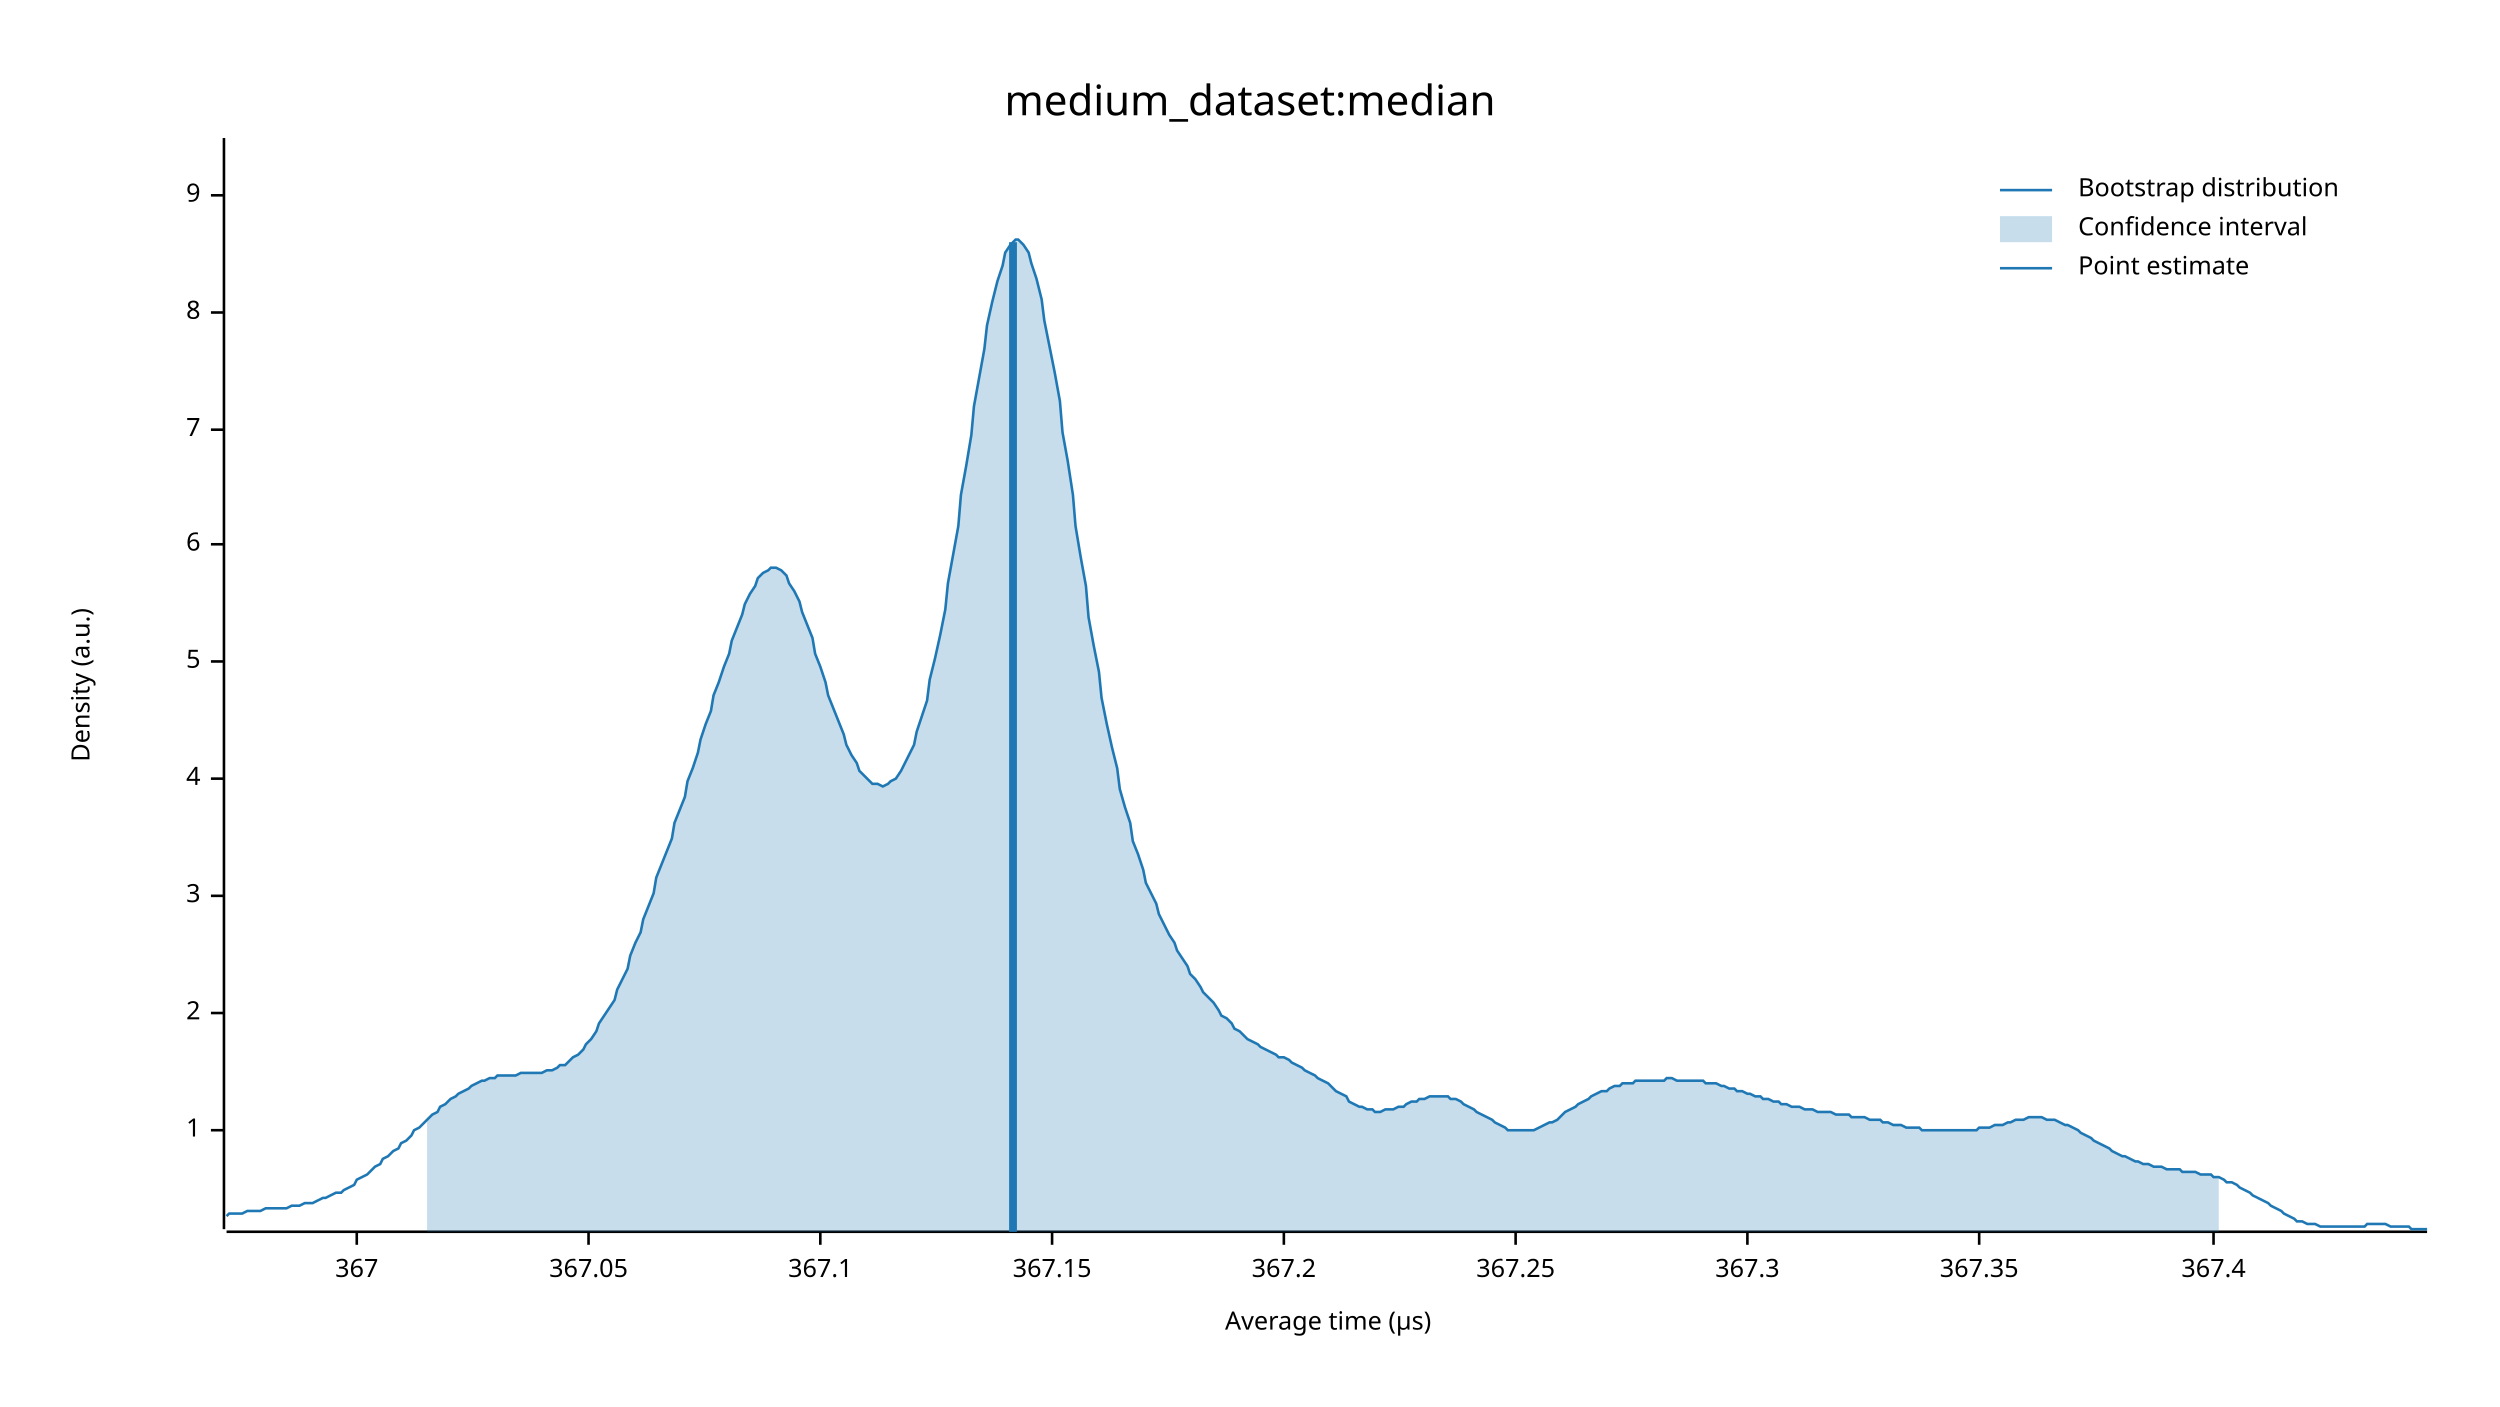
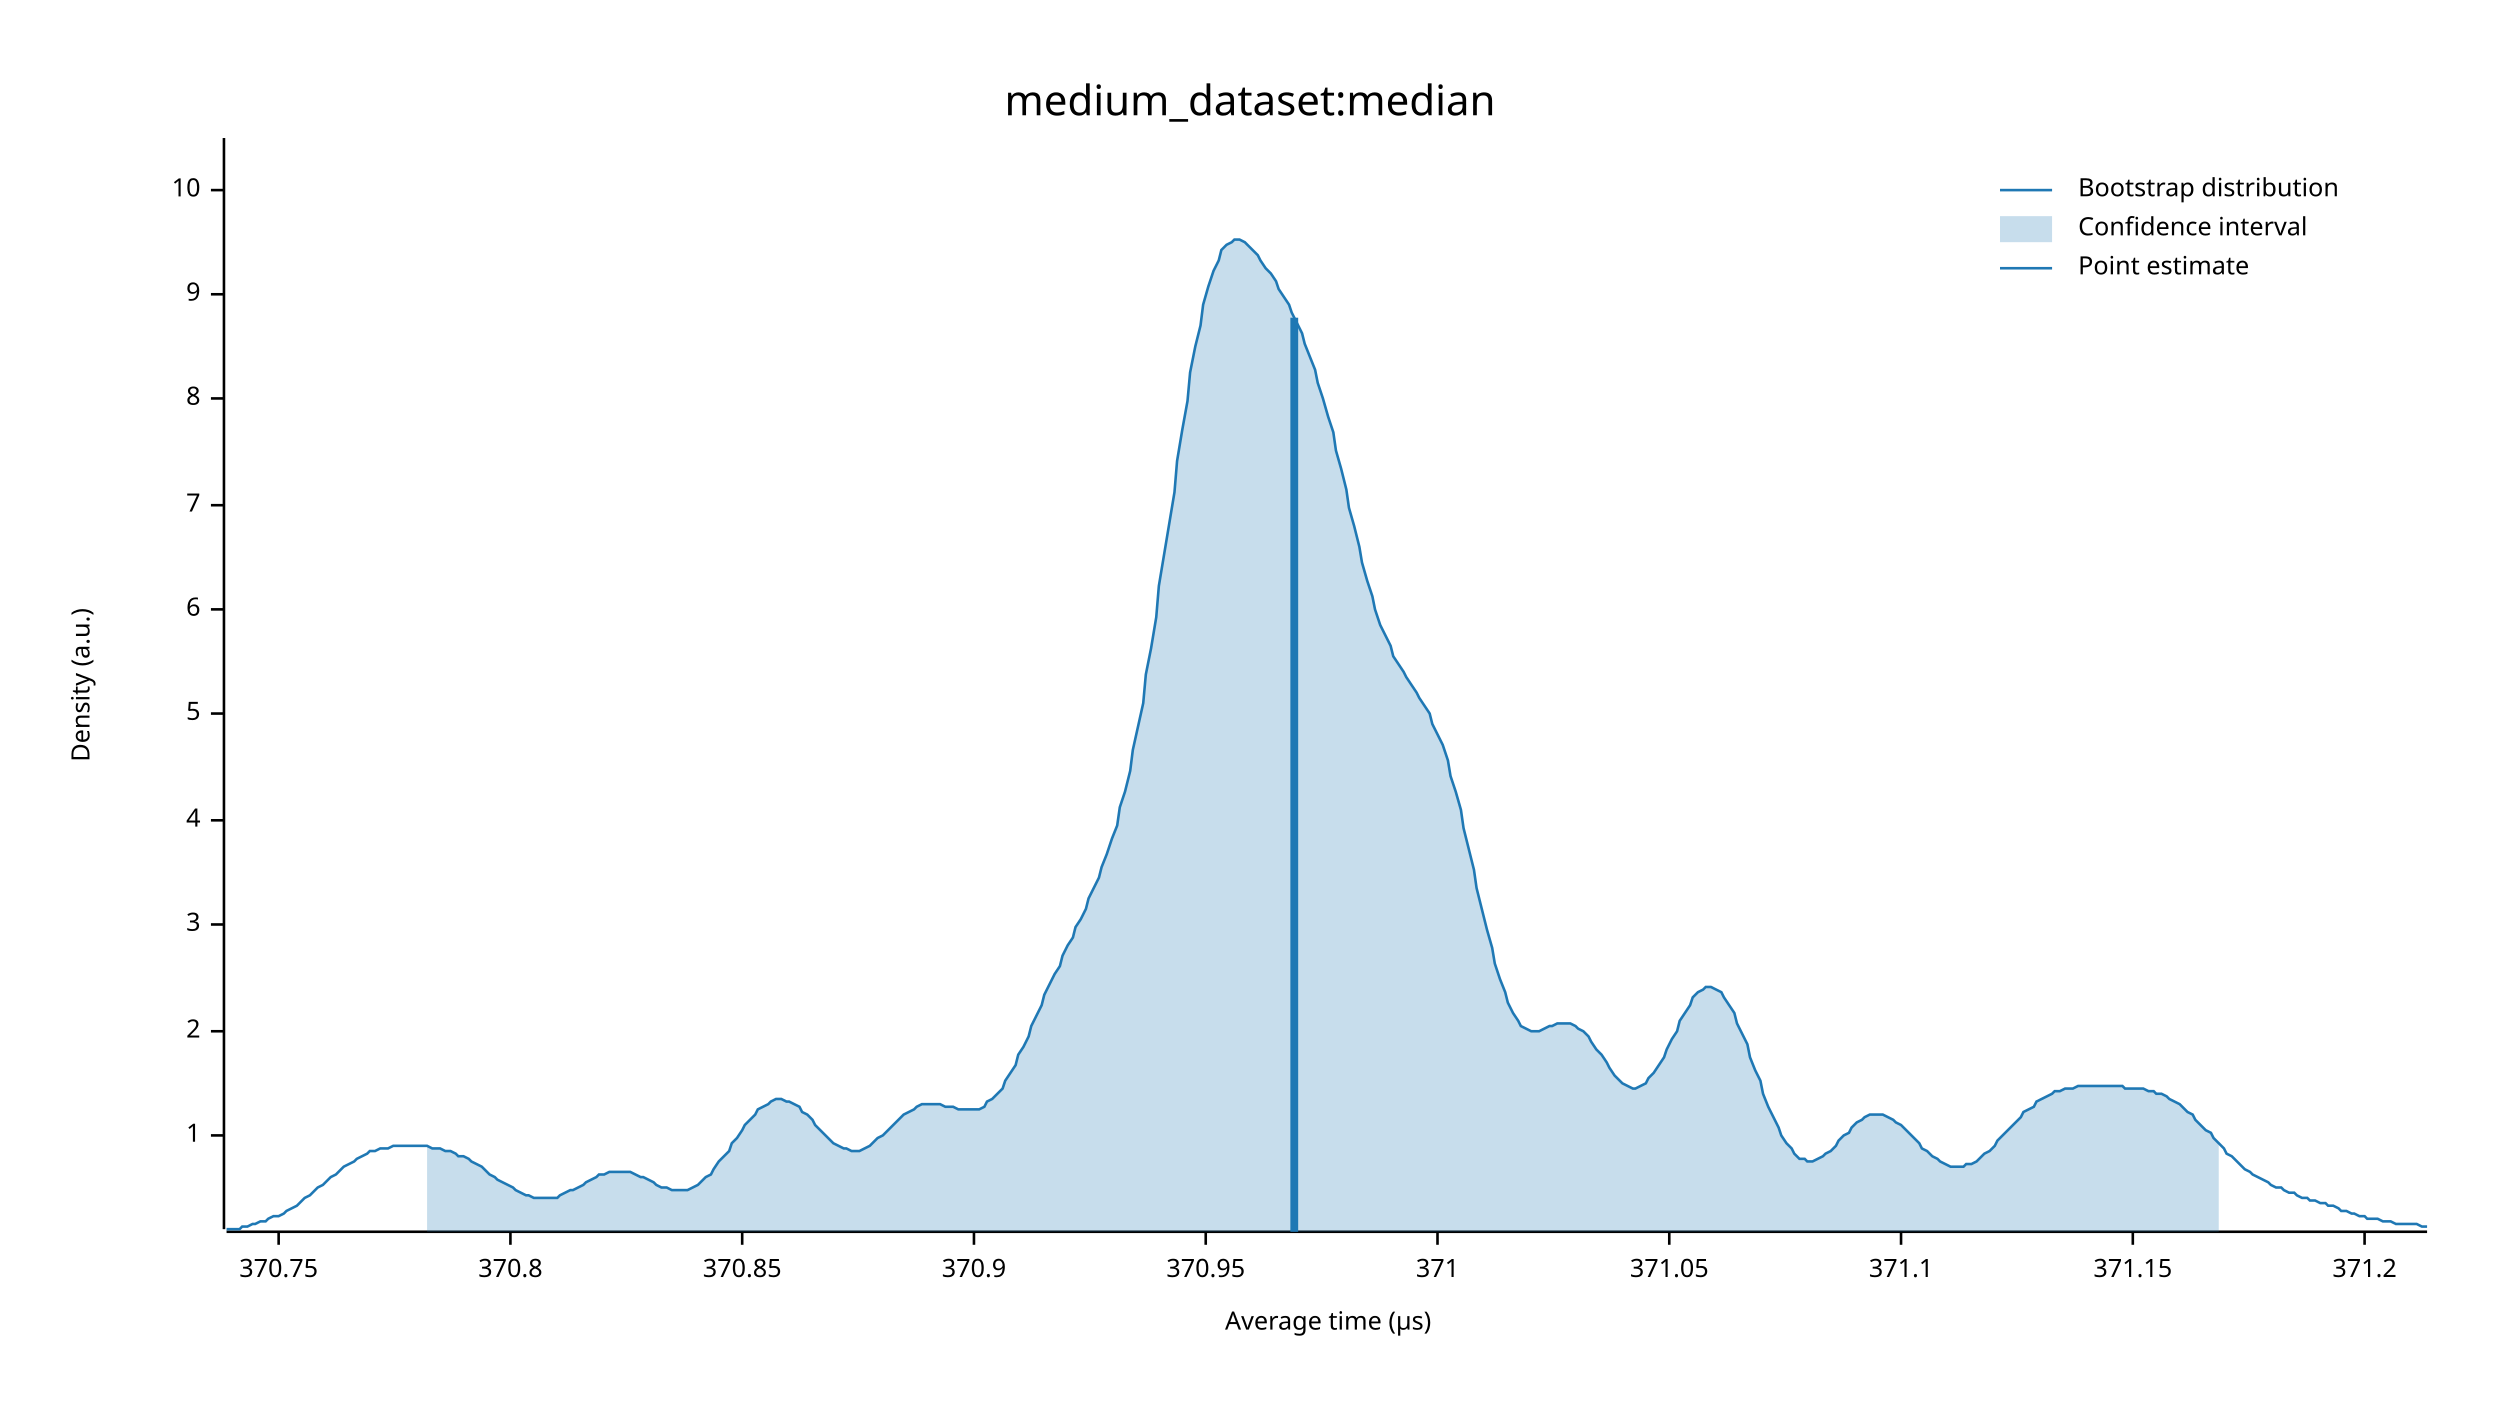
<svg xmlns="http://www.w3.org/2000/svg" width="960" height="540" viewBox="0 0 960 540">
  <text x="480" y="32" dy="0.76em" text-anchor="middle" font-family="sans-serif" font-size="16.129" opacity="1" fill="#000000">
medium_dataset:median
</text>
  <text x="27" y="263" dy="0.76em" text-anchor="middle" font-family="sans-serif" font-size="9.677" opacity="1" fill="#000000" transform="rotate(270, 27, 263)">
Density (a.u.)
</text>
  <text x="510" y="513" dy="-0.5ex" text-anchor="middle" font-family="sans-serif" font-size="9.677" opacity="1" fill="#000000">
Average time (µs)
</text>
  <polyline fill="none" opacity="1" stroke="#000000" stroke-width="1" points="86,53 86,472 " />
-   <text x="77" y="434" dy="0.5ex" text-anchor="end" font-family="sans-serif" font-size="9.677" opacity="1" fill="#000000">
+   <text x="77" y="436" dy="0.5ex" text-anchor="end" font-family="sans-serif" font-size="9.677" opacity="1" fill="#000000">
1
</text>
-   <polyline fill="none" opacity="1" stroke="#000000" stroke-width="1" points="81,434 86,434 " />
-   <text x="77" y="389" dy="0.5ex" text-anchor="end" font-family="sans-serif" font-size="9.677" opacity="1" fill="#000000">
+   <polyline fill="none" opacity="1" stroke="#000000" stroke-width="1" points="81,436 86,436 " />
+   <text x="77" y="396" dy="0.5ex" text-anchor="end" font-family="sans-serif" font-size="9.677" opacity="1" fill="#000000">
2
</text>
-   <polyline fill="none" opacity="1" stroke="#000000" stroke-width="1" points="81,389 86,389 " />
-   <text x="77" y="344" dy="0.5ex" text-anchor="end" font-family="sans-serif" font-size="9.677" opacity="1" fill="#000000">
+   <polyline fill="none" opacity="1" stroke="#000000" stroke-width="1" points="81,396 86,396 " />
+   <text x="77" y="355" dy="0.5ex" text-anchor="end" font-family="sans-serif" font-size="9.677" opacity="1" fill="#000000">
3
</text>
-   <polyline fill="none" opacity="1" stroke="#000000" stroke-width="1" points="81,344 86,344 " />
-   <text x="77" y="299" dy="0.5ex" text-anchor="end" font-family="sans-serif" font-size="9.677" opacity="1" fill="#000000">
+   <polyline fill="none" opacity="1" stroke="#000000" stroke-width="1" points="81,355 86,355 " />
+   <text x="77" y="315" dy="0.5ex" text-anchor="end" font-family="sans-serif" font-size="9.677" opacity="1" fill="#000000">
4
</text>
-   <polyline fill="none" opacity="1" stroke="#000000" stroke-width="1" points="81,299 86,299 " />
-   <text x="77" y="254" dy="0.5ex" text-anchor="end" font-family="sans-serif" font-size="9.677" opacity="1" fill="#000000">
+   <polyline fill="none" opacity="1" stroke="#000000" stroke-width="1" points="81,315 86,315 " />
+   <text x="77" y="274" dy="0.5ex" text-anchor="end" font-family="sans-serif" font-size="9.677" opacity="1" fill="#000000">
5
</text>
-   <polyline fill="none" opacity="1" stroke="#000000" stroke-width="1" points="81,254 86,254 " />
-   <text x="77" y="209" dy="0.5ex" text-anchor="end" font-family="sans-serif" font-size="9.677" opacity="1" fill="#000000">
+   <polyline fill="none" opacity="1" stroke="#000000" stroke-width="1" points="81,274 86,274 " />
+   <text x="77" y="234" dy="0.5ex" text-anchor="end" font-family="sans-serif" font-size="9.677" opacity="1" fill="#000000">
6
</text>
-   <polyline fill="none" opacity="1" stroke="#000000" stroke-width="1" points="81,209 86,209 " />
-   <text x="77" y="165" dy="0.5ex" text-anchor="end" font-family="sans-serif" font-size="9.677" opacity="1" fill="#000000">
+   <polyline fill="none" opacity="1" stroke="#000000" stroke-width="1" points="81,234 86,234 " />
+   <text x="77" y="194" dy="0.5ex" text-anchor="end" font-family="sans-serif" font-size="9.677" opacity="1" fill="#000000">
7
</text>
-   <polyline fill="none" opacity="1" stroke="#000000" stroke-width="1" points="81,165 86,165 " />
-   <text x="77" y="120" dy="0.5ex" text-anchor="end" font-family="sans-serif" font-size="9.677" opacity="1" fill="#000000">
+   <polyline fill="none" opacity="1" stroke="#000000" stroke-width="1" points="81,194 86,194 " />
+   <text x="77" y="153" dy="0.5ex" text-anchor="end" font-family="sans-serif" font-size="9.677" opacity="1" fill="#000000">
8
</text>
-   <polyline fill="none" opacity="1" stroke="#000000" stroke-width="1" points="81,120 86,120 " />
-   <text x="77" y="75" dy="0.5ex" text-anchor="end" font-family="sans-serif" font-size="9.677" opacity="1" fill="#000000">
+   <polyline fill="none" opacity="1" stroke="#000000" stroke-width="1" points="81,153 86,153 " />
+   <text x="77" y="113" dy="0.5ex" text-anchor="end" font-family="sans-serif" font-size="9.677" opacity="1" fill="#000000">
9
</text>
-   <polyline fill="none" opacity="1" stroke="#000000" stroke-width="1" points="81,75 86,75 " />
+   <polyline fill="none" opacity="1" stroke="#000000" stroke-width="1" points="81,113 86,113 " />
+   <text x="77" y="73" dy="0.5ex" text-anchor="end" font-family="sans-serif" font-size="9.677" opacity="1" fill="#000000">
+ 10
+ </text>
+   <polyline fill="none" opacity="1" stroke="#000000" stroke-width="1" points="81,73 86,73 " />
  <polyline fill="none" opacity="1" stroke="#000000" stroke-width="1" points="87,473 932,473 " />
-   <text x="137" y="483" dy="0.76em" text-anchor="middle" font-family="sans-serif" font-size="9.677" opacity="1" fill="#000000">
- 367
+   <text x="107" y="483" dy="0.76em" text-anchor="middle" font-family="sans-serif" font-size="9.677" opacity="1" fill="#000000">
+ 370.75
</text>
-   <polyline fill="none" opacity="1" stroke="#000000" stroke-width="1" points="137,473 137,478 " />
-   <text x="226" y="483" dy="0.76em" text-anchor="middle" font-family="sans-serif" font-size="9.677" opacity="1" fill="#000000">
- 367.05
+   <polyline fill="none" opacity="1" stroke="#000000" stroke-width="1" points="107,473 107,478 " />
+   <text x="196" y="483" dy="0.76em" text-anchor="middle" font-family="sans-serif" font-size="9.677" opacity="1" fill="#000000">
+ 370.8
</text>
-   <polyline fill="none" opacity="1" stroke="#000000" stroke-width="1" points="226,473 226,478 " />
-   <text x="315" y="483" dy="0.76em" text-anchor="middle" font-family="sans-serif" font-size="9.677" opacity="1" fill="#000000">
- 367.1
+   <polyline fill="none" opacity="1" stroke="#000000" stroke-width="1" points="196,473 196,478 " />
+   <text x="285" y="483" dy="0.76em" text-anchor="middle" font-family="sans-serif" font-size="9.677" opacity="1" fill="#000000">
+ 370.85
</text>
-   <polyline fill="none" opacity="1" stroke="#000000" stroke-width="1" points="315,473 315,478 " />
-   <text x="404" y="483" dy="0.76em" text-anchor="middle" font-family="sans-serif" font-size="9.677" opacity="1" fill="#000000">
- 367.15
+   <polyline fill="none" opacity="1" stroke="#000000" stroke-width="1" points="285,473 285,478 " />
+   <text x="374" y="483" dy="0.76em" text-anchor="middle" font-family="sans-serif" font-size="9.677" opacity="1" fill="#000000">
+ 370.9
</text>
-   <polyline fill="none" opacity="1" stroke="#000000" stroke-width="1" points="404,473 404,478 " />
-   <text x="493" y="483" dy="0.76em" text-anchor="middle" font-family="sans-serif" font-size="9.677" opacity="1" fill="#000000">
- 367.2
+   <polyline fill="none" opacity="1" stroke="#000000" stroke-width="1" points="374,473 374,478 " />
+   <text x="463" y="483" dy="0.76em" text-anchor="middle" font-family="sans-serif" font-size="9.677" opacity="1" fill="#000000">
+ 370.95
</text>
-   <polyline fill="none" opacity="1" stroke="#000000" stroke-width="1" points="493,473 493,478 " />
-   <text x="582" y="483" dy="0.76em" text-anchor="middle" font-family="sans-serif" font-size="9.677" opacity="1" fill="#000000">
- 367.25
+   <polyline fill="none" opacity="1" stroke="#000000" stroke-width="1" points="463,473 463,478 " />
+   <text x="552" y="483" dy="0.76em" text-anchor="middle" font-family="sans-serif" font-size="9.677" opacity="1" fill="#000000">
+ 371
</text>
-   <polyline fill="none" opacity="1" stroke="#000000" stroke-width="1" points="582,473 582,478 " />
-   <text x="671" y="483" dy="0.76em" text-anchor="middle" font-family="sans-serif" font-size="9.677" opacity="1" fill="#000000">
- 367.3
+   <polyline fill="none" opacity="1" stroke="#000000" stroke-width="1" points="552,473 552,478 " />
+   <text x="641" y="483" dy="0.76em" text-anchor="middle" font-family="sans-serif" font-size="9.677" opacity="1" fill="#000000">
+ 371.05
</text>
-   <polyline fill="none" opacity="1" stroke="#000000" stroke-width="1" points="671,473 671,478 " />
-   <text x="760" y="483" dy="0.76em" text-anchor="middle" font-family="sans-serif" font-size="9.677" opacity="1" fill="#000000">
- 367.35
+   <polyline fill="none" opacity="1" stroke="#000000" stroke-width="1" points="641,473 641,478 " />
+   <text x="730" y="483" dy="0.76em" text-anchor="middle" font-family="sans-serif" font-size="9.677" opacity="1" fill="#000000">
+ 371.1
</text>
-   <polyline fill="none" opacity="1" stroke="#000000" stroke-width="1" points="760,473 760,478 " />
-   <text x="850" y="483" dy="0.76em" text-anchor="middle" font-family="sans-serif" font-size="9.677" opacity="1" fill="#000000">
- 367.4
+   <polyline fill="none" opacity="1" stroke="#000000" stroke-width="1" points="730,473 730,478 " />
+   <text x="819" y="483" dy="0.76em" text-anchor="middle" font-family="sans-serif" font-size="9.677" opacity="1" fill="#000000">
+ 371.15
</text>
-   <polyline fill="none" opacity="1" stroke="#000000" stroke-width="1" points="850,473 850,478 " />
-   <polyline fill="none" opacity="1" stroke="#1F78B4" stroke-width="1" points="87,467 88,466 90,466 92,466 93,466 95,465 97,465 98,465 100,465 102,464 103,464 105,464 107,464 109,464 110,464 112,463 114,463 115,463 117,462 119,462 120,462 122,461 124,460 125,460 127,459 129,458 131,458 132,457 134,456 136,455 137,453 139,452 141,451 142,450 144,448 146,447 147,445 149,444 151,442 153,441 154,439 156,438 158,436 159,434 161,433 163,431 164,430 166,428 168,427 169,425 171,424 173,422 175,421 176,420 178,419 180,418 181,417 183,416 185,415 186,415 188,414 190,414 191,413 193,413 195,413 197,413 198,413 200,412 202,412 203,412 205,412 207,412 208,412 210,411 212,411 214,410 215,409 217,409 219,407 220,406 222,405 224,403 225,401 227,399 229,396 230,393 232,390 234,387 236,384 237,380 239,376 241,372 242,367 244,362 246,358 247,353 249,348 251,343 252,337 254,332 256,327 258,322 259,316 261,311 263,306 264,300 266,295 268,289 269,284 271,278 273,273 274,267 276,262 278,256 280,251 281,246 283,241 285,236 286,232 288,228 290,225 291,222 293,220 295,219 296,218 298,218 300,219 302,221 303,224 305,227 307,231 308,235 310,240 312,245 313,251 315,256 317,262 318,267 320,272 322,277 324,282 325,286 327,290 329,293 330,296 332,298 334,300 335,301 337,301 339,302 341,301 342,300 344,299 346,296 347,294 349,290 351,286 352,281 354,275 356,269 357,261 359,253 361,244 363,234 364,224 366,213 368,202 369,190 371,179 373,167 374,156 376,145 378,134 379,125 381,116 383,108 385,102 386,97 388,94 390,92 391,92 393,94 395,97 396,101 398,107 400,115 401,123 403,133 405,143 407,154 408,166 410,177 412,190 413,202 415,214 417,225 418,237 420,248 422,258 423,268 425,278 427,287 429,295 430,303 432,310 434,316 435,323 437,328 439,334 440,339 442,343 444,347 445,351 447,355 449,359 451,362 452,365 454,368 456,371 457,374 459,376 461,379 462,381 464,383 466,385 468,388 469,390 471,391 473,393 474,395 476,396 478,398 479,399 481,400 483,401 484,402 486,403 488,404 490,405 491,406 493,406 495,407 496,408 498,409 500,410 501,411 503,412 505,413 506,414 508,415 510,416 512,418 513,419 515,420 517,421 518,423 520,424 522,425 523,425 525,426 527,426 528,427 530,427 532,426 534,426 535,426 537,425 539,425 540,424 542,423 544,423 545,422 547,422 549,421 550,421 552,421 554,421 556,421 557,422 559,422 561,423 562,424 564,425 566,426 567,427 569,428 571,429 573,430 574,431 576,432 578,433 579,434 581,434 583,434 584,434 586,434 588,434 589,434 591,433 593,432 595,431 596,431 598,430 600,428 601,427 603,426 605,425 606,424 608,423 610,422 611,421 613,420 615,419 617,419 618,418 620,417 622,417 623,416 625,416 627,416 628,415 630,415 632,415 633,415 635,415 637,415 639,415 640,414 642,414 644,415 645,415 647,415 649,415 650,415 652,415 654,415 655,416 657,416 659,416 661,417 662,417 664,418 666,418 667,419 669,419 671,420 672,420 674,421 676,421 677,422 679,422 681,423 683,423 684,424 686,424 688,425 689,425 691,425 693,426 694,426 696,426 698,427 700,427 701,427 703,427 705,428 706,428 708,428 710,428 711,429 713,429 715,429 716,429 718,430 720,430 722,430 723,431 725,431 727,432 728,432 730,432 732,433 733,433 735,433 737,433 738,434 740,434 742,434 744,434 745,434 747,434 749,434 750,434 752,434 754,434 755,434 757,434 759,434 760,433 762,433 764,433 766,432 767,432 769,432 771,431 772,431 774,430 776,430 777,430 779,429 781,429 782,429 784,429 786,430 788,430 789,430 791,431 793,432 794,432 796,433 798,434 799,435 801,436 803,437 804,438 806,439 808,440 810,441 811,442 813,443 815,444 816,444 818,445 820,446 821,446 823,447 825,447 827,448 828,448 830,448 832,449 833,449 835,449 837,449 838,450 840,450 842,450 843,450 845,451 847,451 849,451 850,452 852,452 854,453 855,454 857,454 859,455 860,456 862,457 864,458 865,459 867,460 869,461 871,462 872,463 874,464 876,465 877,466 879,467 881,468 882,469 884,469 886,470 887,470 889,470 891,471 893,471 894,471 896,471 898,471 899,471 901,471 903,471 904,471 906,471 908,471 909,470 911,470 913,470 915,470 916,470 918,471 920,471 921,471 923,471 925,471 926,472 928,472 930,472 932,472 " />
-   <polygon opacity="0.25" fill="#1F78B4" points="164,430 166,428 168,427 169,425 171,424 173,422 175,421 176,420 178,419 180,418 181,417 183,416 185,415 186,415 188,414 190,414 191,413 193,413 195,413 197,413 198,413 200,412 202,412 203,412 205,412 207,412 208,412 210,411 212,411 214,410 215,409 217,409 219,407 220,406 222,405 224,403 225,401 227,399 229,396 230,393 232,390 234,387 236,384 237,380 239,376 241,372 242,367 244,362 246,358 247,353 249,348 251,343 252,337 254,332 256,327 258,322 259,316 261,311 263,306 264,300 266,295 268,289 269,284 271,278 273,273 274,267 276,262 278,256 280,251 281,246 283,241 285,236 286,232 288,228 290,225 291,222 293,220 295,219 296,218 298,218 300,219 302,221 303,224 305,227 307,231 308,235 310,240 312,245 313,251 315,256 317,262 318,267 320,272 322,277 324,282 325,286 327,290 329,293 330,296 332,298 334,300 335,301 337,301 339,302 341,301 342,300 344,299 346,296 347,294 349,290 351,286 352,281 354,275 356,269 357,261 359,253 361,244 363,234 364,224 366,213 368,202 369,190 371,179 373,167 374,156 376,145 378,134 379,125 381,116 383,108 385,102 386,97 388,94 390,92 391,92 393,94 395,97 396,101 398,107 400,115 401,123 403,133 405,143 407,154 408,166 410,177 412,190 413,202 415,214 417,225 418,237 420,248 422,258 423,268 425,278 427,287 429,295 430,303 432,310 434,316 435,323 437,328 439,334 440,339 442,343 444,347 445,351 447,355 449,359 451,362 452,365 454,368 456,371 457,374 459,376 461,379 462,381 464,383 466,385 468,388 469,390 471,391 473,393 474,395 476,396 478,398 479,399 481,400 483,401 484,402 486,403 488,404 490,405 491,406 493,406 495,407 496,408 498,409 500,410 501,411 503,412 505,413 506,414 508,415 510,416 512,418 513,419 515,420 517,421 518,423 520,424 522,425 523,425 525,426 527,426 528,427 530,427 532,426 534,426 535,426 537,425 539,425 540,424 542,423 544,423 545,422 547,422 549,421 550,421 552,421 554,421 556,421 557,422 559,422 561,423 562,424 564,425 566,426 567,427 569,428 571,429 573,430 574,431 576,432 578,433 579,434 581,434 583,434 584,434 586,434 588,434 589,434 591,433 593,432 595,431 596,431 598,430 600,428 601,427 603,426 605,425 606,424 608,423 610,422 611,421 613,420 615,419 617,419 618,418 620,417 622,417 623,416 625,416 627,416 628,415 630,415 632,415 633,415 635,415 637,415 639,415 640,414 642,414 644,415 645,415 647,415 649,415 650,415 652,415 654,415 655,416 657,416 659,416 661,417 662,417 664,418 666,418 667,419 669,419 671,420 672,420 674,421 676,421 677,422 679,422 681,423 683,423 684,424 686,424 688,425 689,425 691,425 693,426 694,426 696,426 698,427 700,427 701,427 703,427 705,428 706,428 708,428 710,428 711,429 713,429 715,429 716,429 718,430 720,430 722,430 723,431 725,431 727,432 728,432 730,432 732,433 733,433 735,433 737,433 738,434 740,434 742,434 744,434 745,434 747,434 749,434 750,434 752,434 754,434 755,434 757,434 759,434 760,433 762,433 764,433 766,432 767,432 769,432 771,431 772,431 774,430 776,430 777,430 779,429 781,429 782,429 784,429 786,430 788,430 789,430 791,431 793,432 794,432 796,433 798,434 799,435 801,436 803,437 804,438 806,439 808,440 810,441 811,442 813,443 815,444 816,444 818,445 820,446 821,446 823,447 825,447 827,448 828,448 830,448 832,449 833,449 835,449 837,449 838,450 840,450 842,450 843,450 845,451 847,451 849,451 850,452 852,452 852,473 164,473 " />
-   <polyline fill="none" opacity="1" stroke="#1F78B4" stroke-width="3" points="389,473 389,93 " />
+   <polyline fill="none" opacity="1" stroke="#000000" stroke-width="1" points="819,473 819,478 " />
+   <text x="908" y="483" dy="0.76em" text-anchor="middle" font-family="sans-serif" font-size="9.677" opacity="1" fill="#000000">
+ 371.2
+ </text>
+   <polyline fill="none" opacity="1" stroke="#000000" stroke-width="1" points="908,473 908,478 " />
+   <polyline fill="none" opacity="1" stroke="#1F78B4" stroke-width="1" points="87,472 88,472 90,472 92,472 93,471 95,471 97,470 98,470 100,469 102,469 103,468 105,467 107,467 109,466 110,465 112,464 114,463 115,462 117,460 119,459 120,458 122,456 124,455 125,454 127,452 129,451 131,449 132,448 134,447 136,446 137,445 139,444 141,443 142,442 144,442 146,441 147,441 149,441 151,440 153,440 154,440 156,440 158,440 159,440 161,440 163,440 164,440 166,441 168,441 169,441 171,442 173,442 175,443 176,444 178,444 180,445 181,446 183,447 185,448 186,449 188,451 190,452 191,453 193,454 195,455 197,456 198,457 200,458 202,459 203,459 205,460 207,460 208,460 210,460 212,460 214,460 215,459 217,458 219,457 220,457 222,456 224,455 225,454 227,453 229,452 230,451 232,451 234,450 236,450 237,450 239,450 241,450 242,450 244,451 246,452 247,452 249,453 251,454 252,455 254,456 256,456 258,457 259,457 261,457 263,457 264,457 266,456 268,455 269,454 271,452 273,451 274,449 276,446 278,444 280,442 281,439 283,437 285,434 286,432 288,430 290,428 291,426 293,425 295,424 296,423 298,422 300,422 302,423 303,423 305,424 307,425 308,427 310,428 312,430 313,432 315,434 317,436 318,437 320,439 322,440 324,441 325,441 327,442 329,442 330,442 332,441 334,440 335,439 337,437 339,436 341,434 342,433 344,431 346,429 347,428 349,427 351,426 352,425 354,424 356,424 357,424 359,424 361,424 363,425 364,425 366,425 368,426 369,426 371,426 373,426 374,426 376,426 378,425 379,423 381,422 383,420 385,418 386,415 388,412 390,409 391,405 393,402 395,398 396,394 398,390 400,386 401,382 403,378 405,374 407,371 408,367 410,363 412,360 413,356 415,353 417,349 418,345 420,341 422,337 423,333 425,328 427,322 429,317 430,310 432,304 434,296 435,288 437,279 439,270 440,259 442,249 444,237 445,225 447,213 449,201 451,189 452,177 454,165 456,154 457,143 459,133 461,125 462,117 464,110 466,104 468,100 469,96 471,94 473,93 474,92 476,92 478,93 479,94 481,96 483,98 484,100 486,103 488,105 490,108 491,111 493,114 495,117 496,120 498,124 500,128 501,132 503,137 505,142 506,147 508,153 510,160 512,166 513,173 515,180 517,188 518,195 520,202 522,210 523,216 525,223 527,229 528,234 530,240 532,244 534,248 535,252 537,255 539,258 540,260 542,263 544,266 545,268 547,271 549,274 550,278 552,282 554,286 556,292 557,298 559,304 561,311 562,318 564,326 566,334 567,341 569,349 571,357 573,364 574,370 576,376 578,381 579,385 581,389 583,392 584,394 586,395 588,396 589,396 591,396 593,395 595,394 596,394 598,393 600,393 601,393 603,393 605,394 606,395 608,396 610,398 611,400 613,403 615,405 617,408 618,410 620,413 622,415 623,416 625,417 627,418 628,418 630,417 632,416 633,414 635,412 637,409 639,406 640,403 642,399 644,396 645,392 647,389 649,386 650,383 652,381 654,380 655,379 657,379 659,380 661,381 662,383 664,386 666,389 667,393 669,397 671,401 672,406 674,411 676,415 677,420 679,425 681,429 683,433 684,436 686,439 688,441 689,443 691,445 693,445 694,446 696,446 698,445 700,444 701,443 703,442 705,440 706,438 708,436 710,435 711,433 713,431 715,430 716,429 718,428 720,428 722,428 723,428 725,429 727,430 728,431 730,432 732,434 733,435 735,437 737,439 738,441 740,442 742,444 744,445 745,446 747,447 749,448 750,448 752,448 754,448 755,447 757,447 759,446 760,445 762,443 764,442 766,440 767,438 769,436 771,434 772,433 774,431 776,429 777,427 779,426 781,425 782,423 784,422 786,421 788,420 789,419 791,419 793,418 794,418 796,418 798,417 799,417 801,417 803,417 804,417 806,417 808,417 810,417 811,417 813,417 815,417 816,418 818,418 820,418 821,418 823,418 825,419 827,419 828,420 830,420 832,421 833,422 835,423 837,424 838,425 840,427 842,428 843,430 845,432 847,434 849,435 850,437 852,439 854,441 855,443 857,444 859,446 860,447 862,449 864,450 865,451 867,452 869,453 871,454 872,455 874,456 876,456 877,457 879,458 881,458 882,459 884,460 886,460 887,461 889,461 891,462 893,462 894,463 896,463 898,464 899,465 901,465 903,466 904,466 906,467 908,467 909,468 911,468 913,468 915,469 916,469 918,469 920,470 921,470 923,470 925,470 926,470 928,470 930,471 932,471 " />
+   <polygon opacity="0.25" fill="#1F78B4" points="164,440 166,441 168,441 169,441 171,442 173,442 175,443 176,444 178,444 180,445 181,446 183,447 185,448 186,449 188,451 190,452 191,453 193,454 195,455 197,456 198,457 200,458 202,459 203,459 205,460 207,460 208,460 210,460 212,460 214,460 215,459 217,458 219,457 220,457 222,456 224,455 225,454 227,453 229,452 230,451 232,451 234,450 236,450 237,450 239,450 241,450 242,450 244,451 246,452 247,452 249,453 251,454 252,455 254,456 256,456 258,457 259,457 261,457 263,457 264,457 266,456 268,455 269,454 271,452 273,451 274,449 276,446 278,444 280,442 281,439 283,437 285,434 286,432 288,430 290,428 291,426 293,425 295,424 296,423 298,422 300,422 302,423 303,423 305,424 307,425 308,427 310,428 312,430 313,432 315,434 317,436 318,437 320,439 322,440 324,441 325,441 327,442 329,442 330,442 332,441 334,440 335,439 337,437 339,436 341,434 342,433 344,431 346,429 347,428 349,427 351,426 352,425 354,424 356,424 357,424 359,424 361,424 363,425 364,425 366,425 368,426 369,426 371,426 373,426 374,426 376,426 378,425 379,423 381,422 383,420 385,418 386,415 388,412 390,409 391,405 393,402 395,398 396,394 398,390 400,386 401,382 403,378 405,374 407,371 408,367 410,363 412,360 413,356 415,353 417,349 418,345 420,341 422,337 423,333 425,328 427,322 429,317 430,310 432,304 434,296 435,288 437,279 439,270 440,259 442,249 444,237 445,225 447,213 449,201 451,189 452,177 454,165 456,154 457,143 459,133 461,125 462,117 464,110 466,104 468,100 469,96 471,94 473,93 474,92 476,92 478,93 479,94 481,96 483,98 484,100 486,103 488,105 490,108 491,111 493,114 495,117 496,120 498,124 500,128 501,132 503,137 505,142 506,147 508,153 510,160 512,166 513,173 515,180 517,188 518,195 520,202 522,210 523,216 525,223 527,229 528,234 530,240 532,244 534,248 535,252 537,255 539,258 540,260 542,263 544,266 545,268 547,271 549,274 550,278 552,282 554,286 556,292 557,298 559,304 561,311 562,318 564,326 566,334 567,341 569,349 571,357 573,364 574,370 576,376 578,381 579,385 581,389 583,392 584,394 586,395 588,396 589,396 591,396 593,395 595,394 596,394 598,393 600,393 601,393 603,393 605,394 606,395 608,396 610,398 611,400 613,403 615,405 617,408 618,410 620,413 622,415 623,416 625,417 627,418 628,418 630,417 632,416 633,414 635,412 637,409 639,406 640,403 642,399 644,396 645,392 647,389 649,386 650,383 652,381 654,380 655,379 657,379 659,380 661,381 662,383 664,386 666,389 667,393 669,397 671,401 672,406 674,411 676,415 677,420 679,425 681,429 683,433 684,436 686,439 688,441 689,443 691,445 693,445 694,446 696,446 698,445 700,444 701,443 703,442 705,440 706,438 708,436 710,435 711,433 713,431 715,430 716,429 718,428 720,428 722,428 723,428 725,429 727,430 728,431 730,432 732,434 733,435 735,437 737,439 738,441 740,442 742,444 744,445 745,446 747,447 749,448 750,448 752,448 754,448 755,447 757,447 759,446 760,445 762,443 764,442 766,440 767,438 769,436 771,434 772,433 774,431 776,429 777,427 779,426 781,425 782,423 784,422 786,421 788,420 789,419 791,419 793,418 794,418 796,418 798,417 799,417 801,417 803,417 804,417 806,417 808,417 810,417 811,417 813,417 815,417 816,418 818,418 820,418 821,418 823,418 825,419 827,419 828,420 830,420 832,421 833,422 835,423 837,424 838,425 840,427 842,428 843,430 845,432 847,434 849,435 850,437 852,439 852,473 164,473 " />
+   <polyline fill="none" opacity="1" stroke="#1F78B4" stroke-width="3" points="497,473 497,122 " />
  <text x="798" y="68" dy="0.76em" text-anchor="start" font-family="sans-serif" font-size="9.677" opacity="1" fill="#000000">
Bootstrap distribution
</text>
  <text x="798" y="83" dy="0.76em" text-anchor="start" font-family="sans-serif" font-size="9.677" opacity="1" fill="#000000">
Confidence interval
</text>
  <text x="798" y="98" dy="0.76em" text-anchor="start" font-family="sans-serif" font-size="9.677" opacity="1" fill="#000000">
Point estimate
</text>
  <polyline fill="none" opacity="1" stroke="#1F78B4" stroke-width="1" points="768,73 788,73 " />
  <rect x="768" y="83" width="20" height="10" opacity="0.25" fill="#1F78B4" stroke="none" />
  <polyline fill="none" opacity="1" stroke="#1F78B4" stroke-width="1" points="768,103 788,103 " />
</svg>
